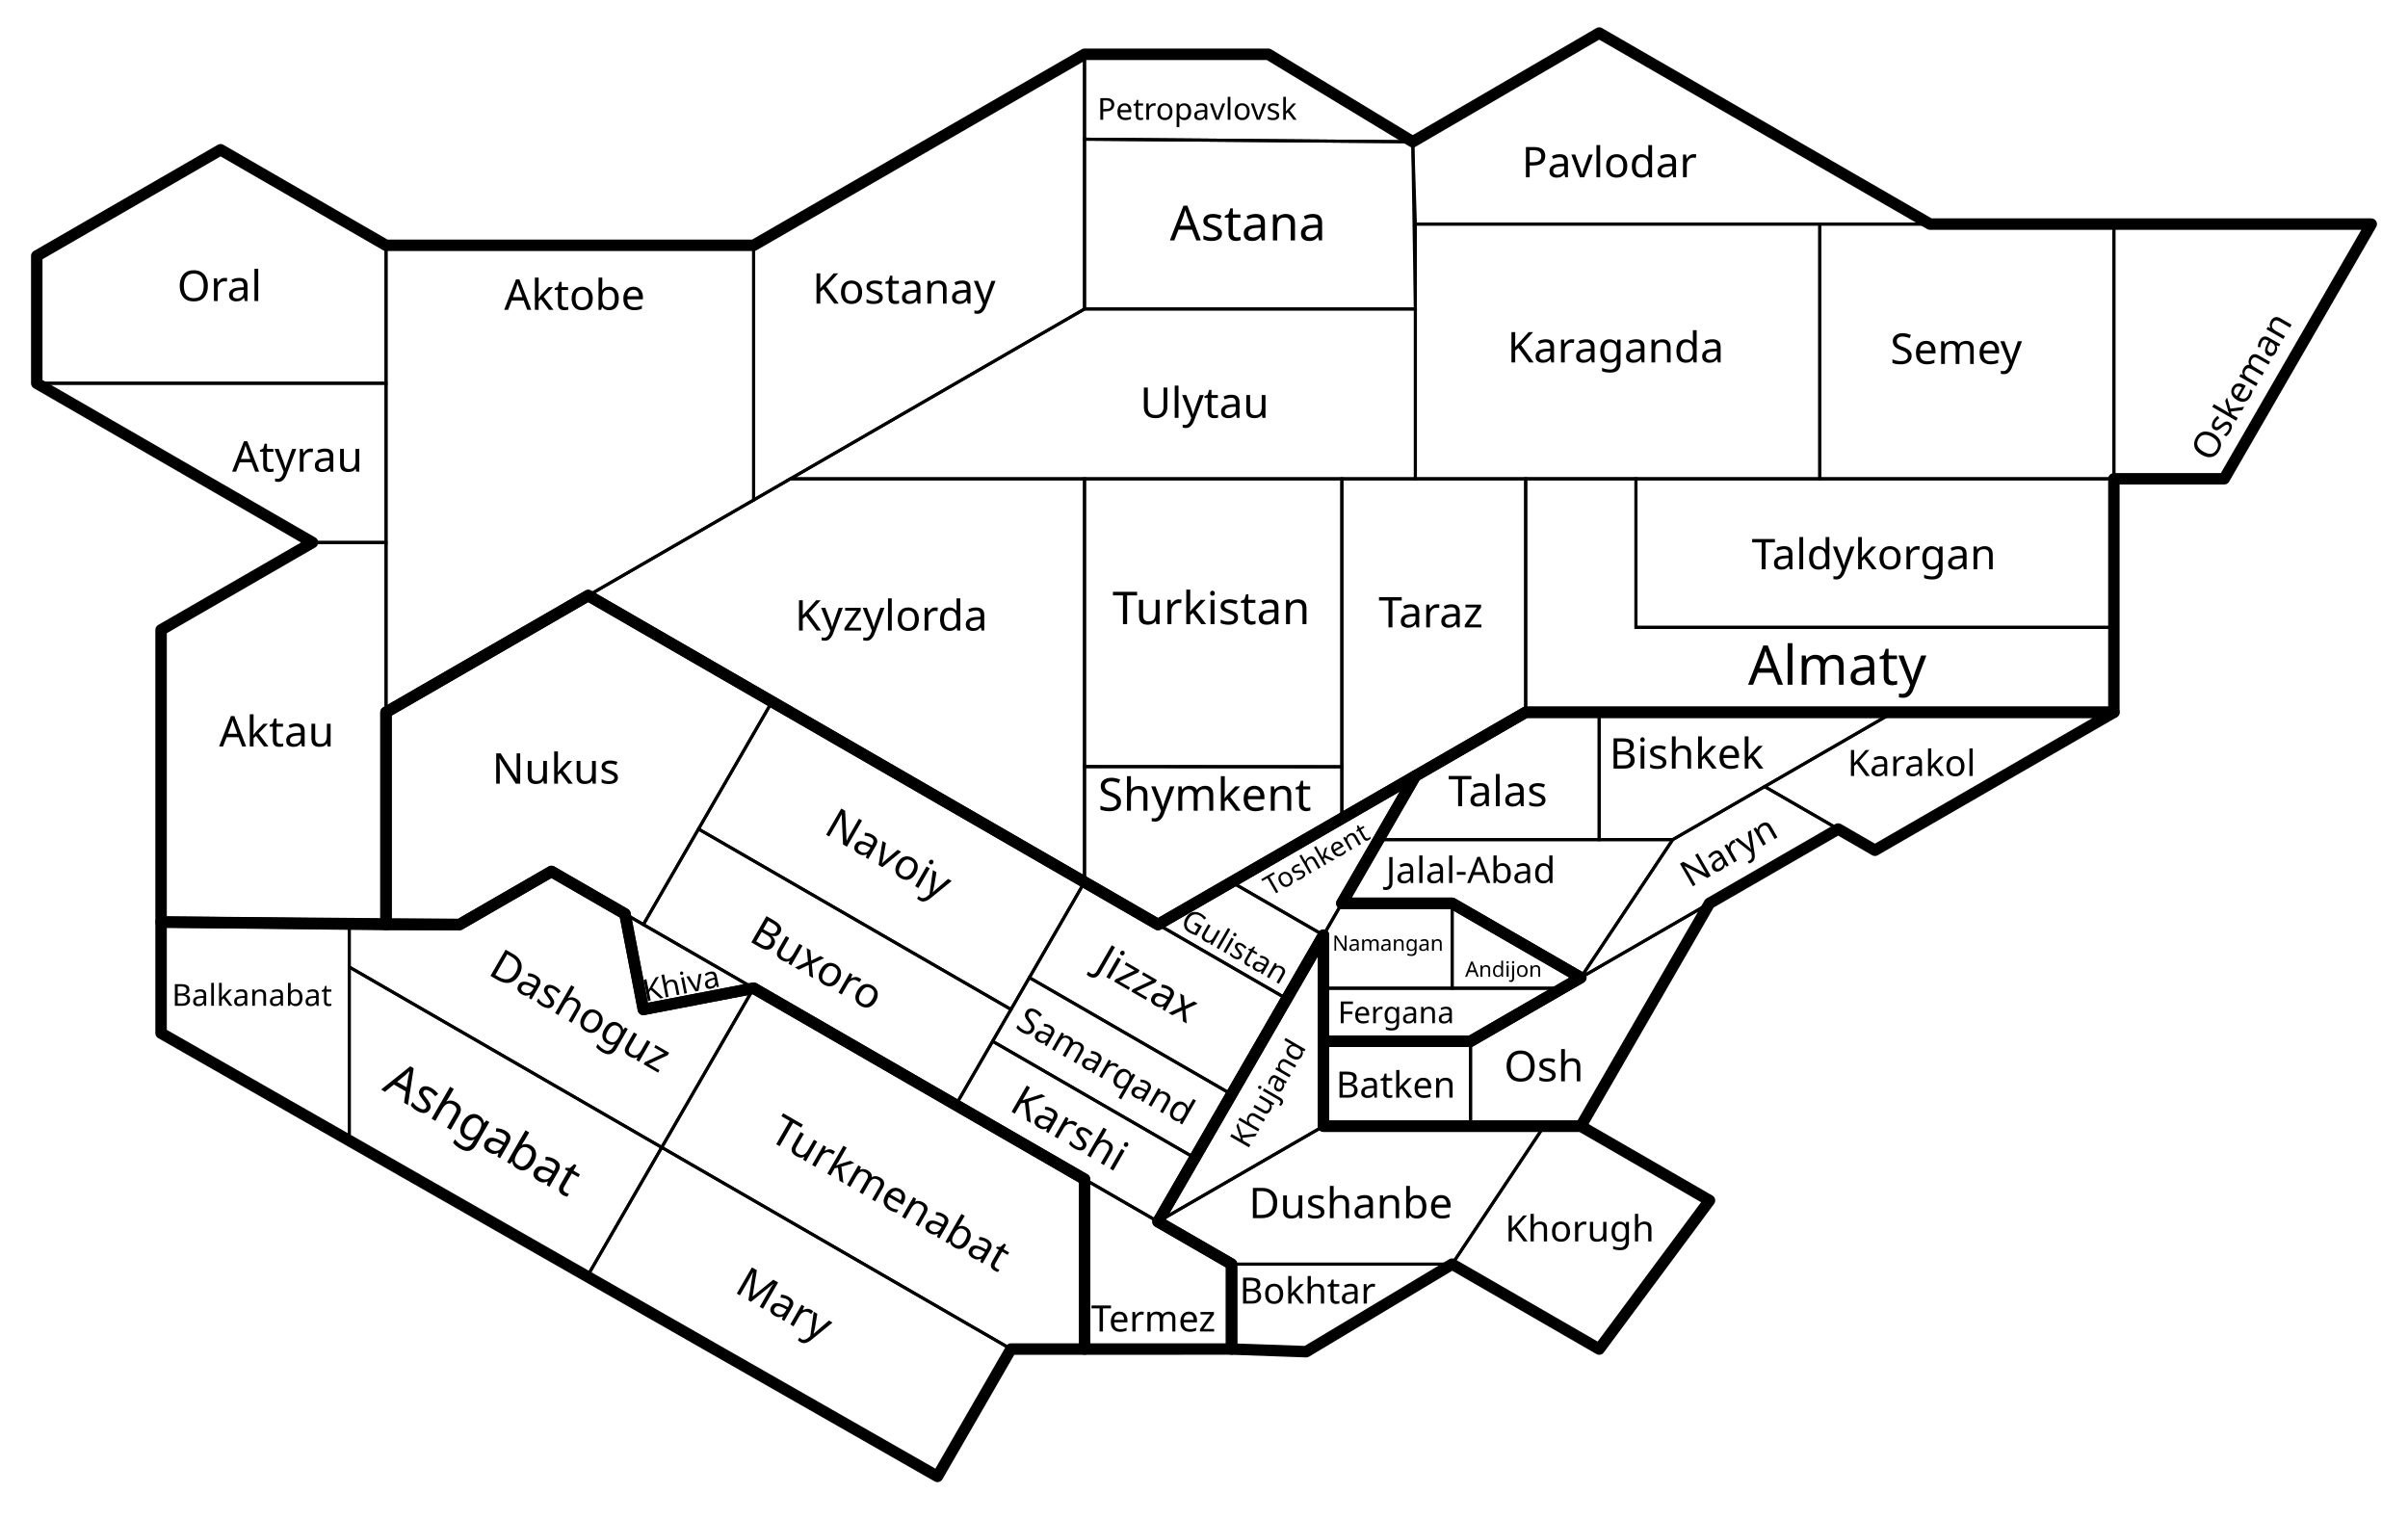
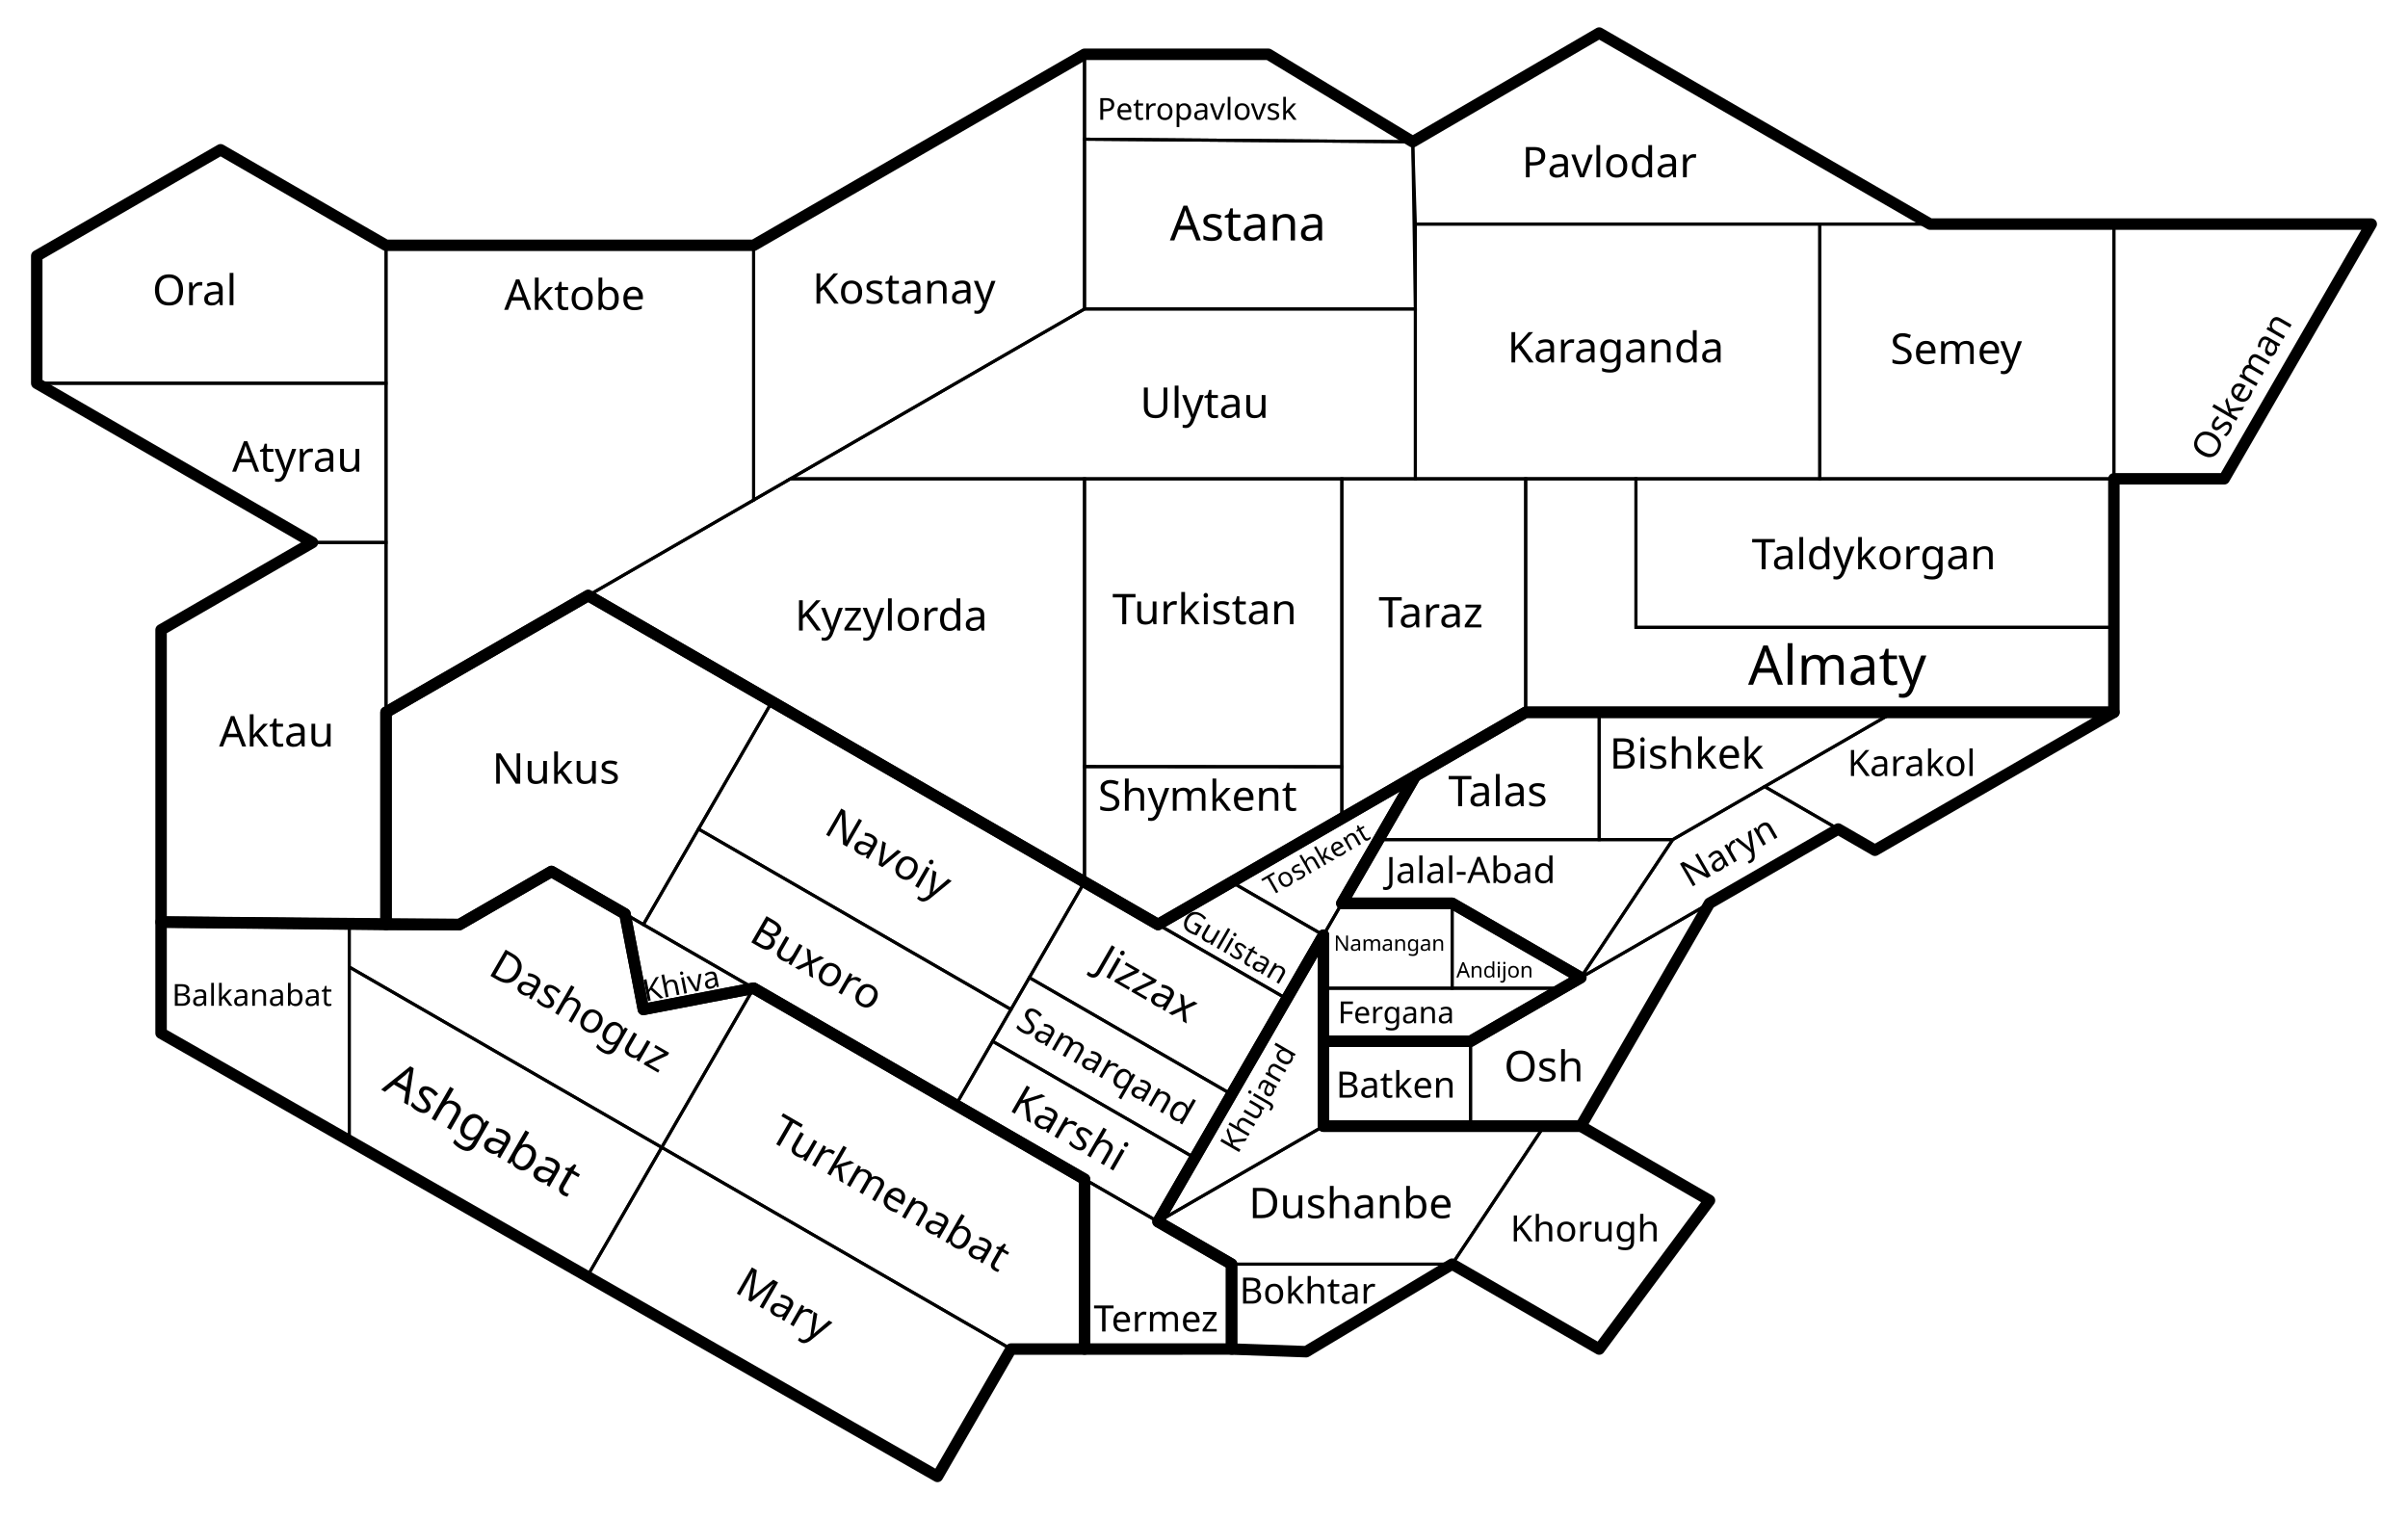
<svg xmlns="http://www.w3.org/2000/svg" width="794.145" height="500.9" viewBox="0 0 210.118 132.53" version="1.1" id="svg8">
  <defs id="defs110" />
  <style id="style2">
    .country {
      display:inline;
      fill:none;
      stroke:#000000;
      stroke-width:1;
      stroke-linecap:round;
      stroke-linejoin:round;
      stroke-miterlimit:4;
      stroke-dasharray:none;
      stroke-opacity:1;
    }
    .state {
      fill:none;
      stroke:#000000;
      stroke-width:0.265px;
      stroke-linecap:butt;
      stroke-linejoin:miter;
      stroke-opacity:1;
      cursor: pointer;
    }
    text {
      pointer-events: none;
    }
  </style>
  <g id="layer8" transform="translate(3.207902,0.1058333)">
    <path class="country" d="M 17.264,103.49 V 77.999 L 30.475,70.372 6.416,56.481 V 45.369 L 22.456,36.108 36.891,44.443 H 68.97 L 97.841,27.774 h 16.04 l 12.6,7.633 16.271,-9.485 28.871,16.669 h 38.495 L 197.286,64.816 h -9.624 v 20.373 h -51.326 l -19.247,11.112 -12.832,7.408 -49.722,-28.707 -17.643,10.186 3e-6,18.521 z" id="path72" transform="translate(-6.416108,-23.14381)" />
    <path class="state" d="M 30.475,62.045 62.554,43.524 V 21.299 H 30.475 Z" id="path939" data-country="Aktobe" />
    <path class="state" d="M 30.475,21.299 16.04,12.965 0,22.225 v 11.112 l 30.475,-1e-6 z" id="path941" data-country="Oral" />
    <path class="state" d="m 0,33.337 24.059,13.891 h 6.416 V 33.337 Z" id="path943" data-country="Atyrau" />
    <path class="state" d="M 24.059,47.228 10.848,54.856 v 25.491 l 19.627,0.219 V 47.228 Z" id="path945" data-country="Aktau" />
    <path class="state" d="M 48.119,51.858 65.762,41.672 h 25.663 v 35.19 z" id="path947" data-country="Qyzylorda" />
    <path class="state" d="M 91.425,66.785 V 41.672 h 22.455 l 0,25.126 z" id="path949" data-country="Turkistan" />
    <path class="state" d="m 91.425,66.785 22.455,0.012 v 4.508 L 97.841,80.566 91.425,76.861 Z" id="path110" data-country="Shymkent" />
    <path class="state" d="M 113.881,71.305 V 41.672 h 16.04 v 20.373 z" id="path951" data-country="Jambyl" />
    <path class="state" d="m 129.92,41.672 9.623,-3.55e-4 v 12.964 h 41.702 l 0.002,7.409 h -51.326 z" id="path953" data-country="Almaty" />
    <path class="state" d="M 181.246,41.672 V 19.447 h 22.455 L 190.87,41.672 Z" id="path955" data-country="Oskemen" />
    <path class="state" d="m 139.543,41.672 41.704,3.55e-4 -0.002,12.964 h -41.702 z" id="path957" data-country="Jetisu" />
    <path class="state" d="M 181.246,19.447 V 41.672 H 155.583 V 19.447 Z" id="path961" data-country="Abai" />
    <path class="state" d="M 65.762,41.672 91.425,26.855 H 120.296 V 41.672 Z" id="path963" data-country="Ulytau" />
    <path class="state" d="M 62.554,43.524 V 21.299 L 91.425,4.63 V 26.855 Z" id="path967" data-country="Qostanai" />
    <path class="state" d="M 91.425,4.63 H 107.465 L 120.065,12.264 91.425,12.039 Z" id="path971" data-country="Petropavl" />
    <path class="state" d="M 91.425,12.039 V 26.855 H 120.296 L 120.065,12.264 Z" id="path973" data-country="Astana" />
    <path class="state" d="m 120.296,19.447 h 35.287 V 41.672 h -35.287 z" id="path975" data-country="Karaganda" />
    <path class="state" d="m 120.065,12.264 0.231,7.183 h 44.911 L 136.336,2.778 Z" id="path979" data-country="Pavlodar" />
    <text xml:space="preserve" style="font-size:4.763px;line-height:1.25;font-family:sans-serif;stroke-width:0.265" x="149.329" y="59.637" id="text156" data-country-name="Almaty">Almaty</text>
    <text xml:space="preserve" style="font-size:3.704px;line-height:1.25;font-family:sans-serif;stroke-width:0.265" x="149.654" y="49.566" id="text160" data-country-name="Jetisu">Taldykorgan</text>
    <text xml:space="preserve" style="font-size:3.704px;line-height:1.25;font-family:sans-serif;stroke-width:0.265" x="117.088" y="54.636" id="text164" data-country-name="Jambyl">Taraz</text>
-     <text xml:space="preserve" style="font-size:3.969px;line-height:1.25;font-family:sans-serif;stroke-width:0.265" x="92.609" y="70.634" id="text168" data-country-name="Shymkent">Shymkent</text>
+     <text xml:space="preserve" style="font-size:3.704px;line-height:1.25;font-family:sans-serif;stroke-width:0.265" x="92.609" y="70.634" id="text168" data-country-name="Shymkent">Shymkent</text>
    <text xml:space="preserve" style="font-size:3.704px;line-height:1.25;font-family:sans-serif;stroke-width:0.265" x="66.151" y="54.914" id="text172" data-country-name="Qyzylorda">Kyzylorda</text>
-     <text xml:space="preserve" style="font-size:3.704px;line-height:1.25;font-family:sans-serif;stroke-width:0.265" x="12.259" y="26.158" id="text178" data-country-name="Oral">Oral</text>
+     <text xml:space="preserve" style="font-size:3.704px;line-height:1.25;font-family:sans-serif;stroke-width:0.265" x="10.095" y="26.519" id="text178" data-country-name="Oral">Oral</text>
    <text xml:space="preserve" style="font-size:3.704px;line-height:1.25;font-family:sans-serif;stroke-width:0.265" x="40.786" y="26.929" id="text182" data-country-name="Aktobe">Aktobe</text>
    <text xml:space="preserve" style="font-size:3.704px;line-height:1.25;font-family:sans-serif;stroke-width:0.265" x="67.681" y="26.386" id="text186" data-country-name="Qostanai">Kostanay</text>
    <text xml:space="preserve" style="font-size:2.646px;line-height:1.25;font-family:sans-serif;stroke-width:0.265" x="92.553" y="10.345" data-country-name="Petropavl" id="text190">Petropavlovsk</text>
    <text xml:space="preserve" style="font-size:4.233px;line-height:1.25;font-family:sans-serif;stroke-width:0.265" x="98.872" y="20.877" id="text194" data-country-name="Astana">Astana</text>
    <text xml:space="preserve" style="font-size:3.704px;line-height:1.25;font-family:sans-serif;stroke-width:0.265" x="128.322" y="31.516" id="text198" data-country-name="Karaganda">Karaganda</text>
    <text xml:space="preserve" style="font-size:3.704px;line-height:1.25;font-family:sans-serif;stroke-width:0.265" x="129.583" y="15.362" id="text202" data-country-name="Pavlodar">Pavlodar</text>
    <text xml:space="preserve" style="font-size:3.704px;line-height:1.25;font-family:sans-serif;stroke-width:0.265" x="96.279" y="36.351" id="text206" data-country-name="Ulytau">Ulytau</text>
    <text xml:space="preserve" style="font-size:3.704px;line-height:1.25;font-family:sans-serif;stroke-width:0.265" x="161.74" y="31.652" id="text210" data-country-name="Abai">Semey</text>
    <text xml:space="preserve" style="font-size:3.175px;line-height:1.25;font-family:sans-serif;stroke-width:0.265" x="59.66" y="181.066" id="text214-7" transform="rotate(-60)" data-country-name="Oskemen" />
    <text xml:space="preserve" style="font-size:3.175px;line-height:1.25;font-family:sans-serif;stroke-width:0.265" x="59.991" y="184.505" id="text214" transform="rotate(-60)" data-country-name="Oskemen">Oskeman</text>
    <text xml:space="preserve" style="font-size:3.704px;line-height:1.25;font-family:sans-serif;stroke-width:0.265" x="17.046" y="41.05" id="text218" data-country-name="Atyrau">Atyrau</text>
    <text xml:space="preserve" style="font-size:3.704px;line-height:1.25;font-family:sans-serif;stroke-width:0.265" x="15.912" y="65.031" id="text222" data-country-name="Aktau">Aktau</text>
-     <text xml:space="preserve" style="font-size:3.969px;line-height:1.25;font-family:sans-serif;stroke-width:0.265" x="93.859" y="54.361" id="text168-1" data-country-name="Turkistan">Turkistan</text>
+     <text xml:space="preserve" style="font-size:3.704px;line-height:1.25;font-family:sans-serif;stroke-width:0.265" x="93.859" y="54.361" id="text168-1" data-country-name="Turkistan">Turkistan</text>
  </g>
  <g id="layer6" transform="translate(3.207902,0.1058333)">
    <path class="country" d="m 120.297,101.857 6.416,-11.112 9.624,-5.556 51.326,-2e-6 -20.851,12.039 -3.208,-1.852 -11.228,6.482 -11.228,19.447 h -22.455 v -7.408 h 12.832 l 9.624,-5.556 -11.228,-6.482 z" id="path66" transform="translate(-6.416108,-23.14381)" />
    <path class="state" d="m 120.296,67.601 -3.208,5.556 h 19.247 V 62.045 h -6.416 z" id="path75" data-country="Talas" />
    <path class="state" d="m 136.336,73.157 h 6.416 l 19.247,-11.112 h -25.663 z" id="path77" data-country="Bishkek" />
    <path class="state" d="m 161.999,62.045 19.247,-2e-6 -20.851,12.039 -9.624,-5.556 z" id="path79" data-country="Karakol" />
    <path class="state" d="m 117.088,73.157 -3.208,5.556 h 9.624 l 11.228,6.482 8.02,-12.039 z" id="path81" data-country="Jalal-Abad" />
    <path class="state" d="m 112.277,98.16 v -7.408 h 12.832 v 7.408 z" id="path84" data-country="Batken" />
    <path class="state" d="m 125.108,98.16 9.624,-10e-7 11.228,-19.447 -20.851,12.039 z" id="path86" data-country="Osh" />
    <path class="state" d="m 150.771,68.527 -8.02,4.63 -8.02,12.039 22.455,-12.965 z" id="path88" data-country="Naryn" />
    <text xml:space="preserve" style="font-size:3.704px;line-height:1.25;font-family:sans-serif;stroke-width:0.265" x="128.036" y="94.245" id="text294" data-country-name="Osh">Osh</text>
    <text xml:space="preserve" style="font-size:3.175px;line-height:1.25;font-family:sans-serif;stroke-width:0.265" x="86.232" y="139.131" id="text298" data-country-name="Naryn" transform="rotate(-30)">Naryn</text>
    <text xml:space="preserve" style="font-size:3.175px;line-height:1.25;font-family:sans-serif;stroke-width:0.265" x="117.724" y="76.945" id="text302" data-country-name="Jalal-Abad">Jalal-Abad</text>
    <text xml:space="preserve" style="font-size:3.704px;line-height:1.25;font-family:sans-serif;stroke-width:0.265" x="137.23" y="66.958" id="text306" data-country-name="Bishkek">Bishkek</text>
    <text xml:space="preserve" style="font-size:3.704px;line-height:1.25;font-family:sans-serif;stroke-width:0.265" x="123.167" y="70.242" id="text310" data-country-name="Talas">Talas</text>
    <text xml:space="preserve" style="font-size:3.175px;line-height:1.25;font-family:sans-serif;stroke-width:0.265" x="157.989" y="67.605" id="text314" data-country-name="Karakol">Karakol</text>
    <text xml:space="preserve" style="font-size:3.175px;line-height:1.25;font-family:sans-serif;stroke-width:0.265" x="113.362" y="95.666" id="text318" data-country-name="Batken">Batken</text>
  </g>
  <g id="layer7" transform="translate(3.207902,0.1058333)">
    <path class="country" d="m 97.841,140.751 v -14.817 l -28.871,-16.669 -9.624,1.852 -1.604,-8.334 -6.416,-3.704 -8.02,4.63 H 36.891 V 85.189 l 17.643,-10.186 49.722,28.707 22.455,-12.965 -6.416,11.112 h 9.624 l 11.228,6.482 -9.624,5.556 h -12.832 v -9.26 l -14.436,25.003 6.416,3.704 v 7.408 z" id="path54" transform="translate(-6.416108,-23.14381)" />
    <path class="state" d="M 30.475,80.566 V 62.045 L 48.119,51.858 64.158,61.119 52.93,80.566 44.911,75.935 36.891,80.566 Z" id="path92" data-country="Karakalpakstan" />
    <path class="state" d="m 104.257,110.199 v 7.408 H 91.425 v -14.817 z" id="path94" data-country="Surxondaryo" />
    <path class="state" d="m 112.277,86.122 20.851,10e-7 -8.02,4.63 h -12.832 z" id="path96" data-country="Fergana" />
    <path class="state" d="m 133.128,86.122 1.604,-0.926 -11.228,-6.482 v 7.408 z" id="path98" data-country="Andijon" />
    <path class="state" d="m 123.504,86.122 h -11.228 v -4.63 l 1.604,-2.778 h 9.624 z" id="path100" data-country="Namangan" />
    <path class="state" d="m 120.296,67.601 -8.02,13.891 -8.02,-4.63 z" id="path102" data-country="Toshkent" />
    <path class="state" d="M 91.425,76.861 109.069,87.048 104.257,95.382 86.613,85.196 Z" id="path104" data-country="Jizzax" />
    <path class="state" d="M 64.158,61.119 91.425,76.861 85.009,87.974 57.742,72.231 Z" id="path106" data-country="Navoiy" />
    <path class="state" d="M 85.009,87.974 57.742,72.231 52.93,80.566 80.198,96.308 Z" id="path108" data-country="Buxoro" />
    <path class="state" d="m 86.613,85.196 -3.208,5.556 17.643,10.186 3.208,-5.556 z" id="path112" data-country="Samarqand" />
    <path class="state" d="m 80.198,96.308 3.208,-5.556 17.643,10.186 -3.208,5.556 z" id="path988" data-country="Qashqadaryo" />
    <path class="state" d="m 51.326,79.64 11.228,6.482 -9.624,1.852 z" id="path1000" data-country="Xorazm" />
    <path class="state" d="m 104.257,76.861 8.02,4.63 -3.208,5.556 -11.228,-6.482 z" id="path4538" data-country="Sirdaryo" />
    <text xml:space="preserve" style="font-size:2.381px;line-height:1.25;font-family:sans-serif;stroke-width:0.265" x="54.193" y="121.48" id="text152" transform="rotate(-30)" data-country-name="Toshkent">Toshkent</text>
-     <text xml:space="preserve" style="font-size:1.852px;line-height:1.25;font-family:sans-serif;stroke-width:0.265" x="113.049" y="82.854" id="text226" data-country-name="Namangan">Namangan</text>
-     <text xml:space="preserve" style="font-size:1.852px;line-height:1.25;font-family:sans-serif;stroke-width:0.265" x="124.635" y="85.123" id="text230" data-country-name="Andijon">Andijon</text>
+     <text xml:space="preserve" style="font-size:1.852px;line-height:1.25;font-family:sans-serif;stroke-width:0.265" x="113.177" y="82.854" id="text226" data-country-name="Namangan">Namangan</text>
+     <text xml:space="preserve" style="font-size:1.852px;line-height:1.25;font-family:sans-serif;stroke-width:0.265" x="123.87" y="85.186" id="text230" data-country-name="Andijon">Andijon</text>
    <text xml:space="preserve" style="font-size:2.646px;line-height:1.25;font-family:sans-serif;stroke-width:0.265" x="113.536" y="89.173" id="text234" data-country-name="Fergana">Fergana</text>
    <text xml:space="preserve" style="font-size:3.704px;line-height:1.25;font-family:sans-serif;stroke-width:0.265" x="39.73" y="68.271" id="text238" data-country-name="Karakalpakstan">Nukus</text>
    <text xml:space="preserve" style="font-size:3.704px;line-height:1.25;font-family:sans-serif;stroke-width:0.265" x="95.656" y="28.545" id="text242" transform="rotate(30)" data-country-name="Navoiy">Navoiy</text>
    <text xml:space="preserve" style="font-size:3.704px;line-height:1.25;font-family:sans-serif;stroke-width:0.265" x="94.7" y="39.94" id="text246" data-country-name="Buxoro" transform="rotate(30)">Buxoro</text>
    <text xml:space="preserve" style="font-size:3.704px;line-height:1.25;font-family:sans-serif;stroke-width:0.265" x="121.759" y="41.389" id="text250" data-country-name="Qashqadaryo" transform="rotate(30)">Karshi</text>
    <text xml:space="preserve" style="font-size:3.175px;line-height:1.25;font-family:sans-serif;stroke-width:0.265" x="118.654" y="34.907" id="text254" data-country-name="Samarqand" transform="rotate(30)">Samarqand</text>
    <text xml:space="preserve" style="font-size:2.646px;line-height:1.25;font-family:sans-serif;stroke-width:0.265" x="34.862" y="96.027" id="text258" data-country-name="Xorazm" transform="rotate(-11.35137)">Khiva</text>
    <text xml:space="preserve" style="font-size:3.704px;line-height:1.25;font-family:sans-serif;stroke-width:0.265" x="122.078" y="27.077" id="text266" data-country-name="Jizzax" transform="rotate(30)">Jizzax</text>
-     <text xml:space="preserve" style="font-size:3.175px;line-height:1.25;font-family:sans-serif;stroke-width:0.265" x="92.003" y="116.072" id="text270" data-country-name="Surxondaryo">Termez</text>
+     <text xml:space="preserve" style="font-size:3.175px;line-height:1.25;font-family:sans-serif;stroke-width:0.265" x="92.228" y="116.072" id="text270" data-country-name="Surxondaryo">Termez</text>
    <text xml:space="preserve" style="font-size:2.646px;line-height:1.25;font-family:sans-serif;stroke-width:0.265" x="126.67" y="20.061" id="text274" data-country-name="Sirdaryo" transform="rotate(30)">Gulistan</text>
  </g>
  <g id="layer5" transform="translate(3.207902,0.1058333)">
    <path class="country" d="m 110.673,140.751 6.509,0.231 12.738,-7.639 12.832,7.408 9.624,-12.965 -11.228,-6.482 h -22.455 v -16.669 l -14.436,25.003 6.416,3.704 z" id="path70" transform="translate(-6.416108,-23.14381)" />
    <path class="state" d="M 112.277,81.492 V 98.16 l -14.436,8.334 z" id="path67" data-country="Sogd" />
    <path class="state" d="m 123.504,110.199 12.832,7.408 9.624,-12.965 -11.228,-6.482 h -3.208 z" id="path60" data-country="Pamir" />
    <path class="state" d="m 110.766,117.838 -6.509,-0.231 v -7.408 h 19.247 z" id="path64" data-country="Bokhtar" />
    <path class="state" d="m 97.841,106.495 6.416,3.704 h 19.247 l 8.02,-12.039 h -19.247 z" id="path71" data-country="Dushanbe" />
-     <text xml:space="preserve" style="font-size:2.646px;line-height:1.25;font-family:sans-serif;stroke-width:0.265" x="-33.968" y="141.605" id="text278" data-country-name="Sogd" transform="rotate(-60)">Khujand</text>
+     <text xml:space="preserve" style="font-size:2.646px;line-height:1.25;font-family:sans-serif;stroke-width:0.265" x="-34.757" y="141.067" id="text278" data-country-name="Sogd" transform="rotate(-60)">Khujand</text>
    <text xml:space="preserve" style="font-size:3.704px;line-height:1.25;font-family:sans-serif;stroke-width:0.265" x="105.758" y="106.187" id="text282" data-country-name="Dushanbe">Dushanbe</text>
    <text xml:space="preserve" style="font-size:3.175px;line-height:1.25;font-family:sans-serif;stroke-width:0.265" x="104.948" y="113.64" id="text286" data-country-name="Bokhtar">Bokhtar</text>
-     <text xml:space="preserve" style="font-size:3.175px;line-height:1.25;font-family:sans-serif;stroke-width:0.265" x="128.118" y="108.212" id="text290" data-country-name="Pamir">Khorugh</text>
+     <text xml:space="preserve" style="font-size:3.175px;line-height:1.25;font-family:sans-serif;stroke-width:0.265" x="128.569" y="108.212" id="text290" data-country-name="Pamir">Khorugh</text>
  </g>
  <g id="layer4" transform="translate(3.207902,0.1058333)">
    <path class="country" d="m 17.264,113.189 67.746,38.675 6.416,-11.113 h 6.416 v -14.817 l -28.871,-16.669 -9.624,1.852 -1.604,-8.334 -6.416,-3.704 -8.02,4.63 -26.043,-0.219 z" id="path48" transform="translate(-6.416108,-23.14381)" />
    <path class="state" d="m 10.848,80.346 16.419,0.219 V 99.086 L 10.848,90.045 Z" id="path123" data-country="Balkanabat" />
    <path class="state" d="m 85.009,117.607 -30.475,-17.595 8.02,-13.891 28.871,16.669 v 14.817 z" id="path126" data-country="Lebap" />
    <path class="state" d="m 78.594,128.72 6.416,-11.113 -30.475,-17.595 -6.416,11.113 z" id="path128" data-country="Mary" />
    <path class="state" d="M 54.534,100.012 48.119,111.125 27.267,99.086 V 84.27 Z" id="path50" data-country="Ashgabat" />
    <path class="state" d="m 54.534,100.012 8.02,-13.891 -9.624,1.852 -1.604,-8.334 -6.416,-3.704 -8.02,4.63 h -9.624 v 3.704 z" id="path52" data-country="Dashoguz" />
    <text xml:space="preserve" style="font-size:3.704px;line-height:1.25;font-family:sans-serif;stroke-width:0.265" x="76.448" y="53.854" id="text322" data-country-name="Dashoguz" transform="rotate(30)">Dashoguz</text>
    <text xml:space="preserve" style="font-size:4.233px;line-height:1.25;font-family:sans-serif;stroke-width:0.265" x="73.503" y="67.216" id="text326" data-country-name="Ashgabat" transform="rotate(30)">Ashgabat</text>
    <text xml:space="preserve" style="font-size:2.646px;line-height:1.25;font-family:sans-serif;stroke-width:0.265" x="11.801" y="87.657" id="text330" data-country-name="Balkanabat">Balkanabat</text>
    <text xml:space="preserve" style="font-size:3.704px;line-height:1.25;font-family:sans-serif;stroke-width:0.265" x="108.92" y="67.115" id="text334" data-country-name="Mary" transform="rotate(30)">Mary</text>
    <text xml:space="preserve" style="font-size:3.704px;line-height:1.25;font-family:sans-serif;stroke-width:0.265" x="104.888" y="54.109" id="text338" data-country-name="Lebap" transform="rotate(30)">Turkmenabat</text>
  </g>
</svg>
